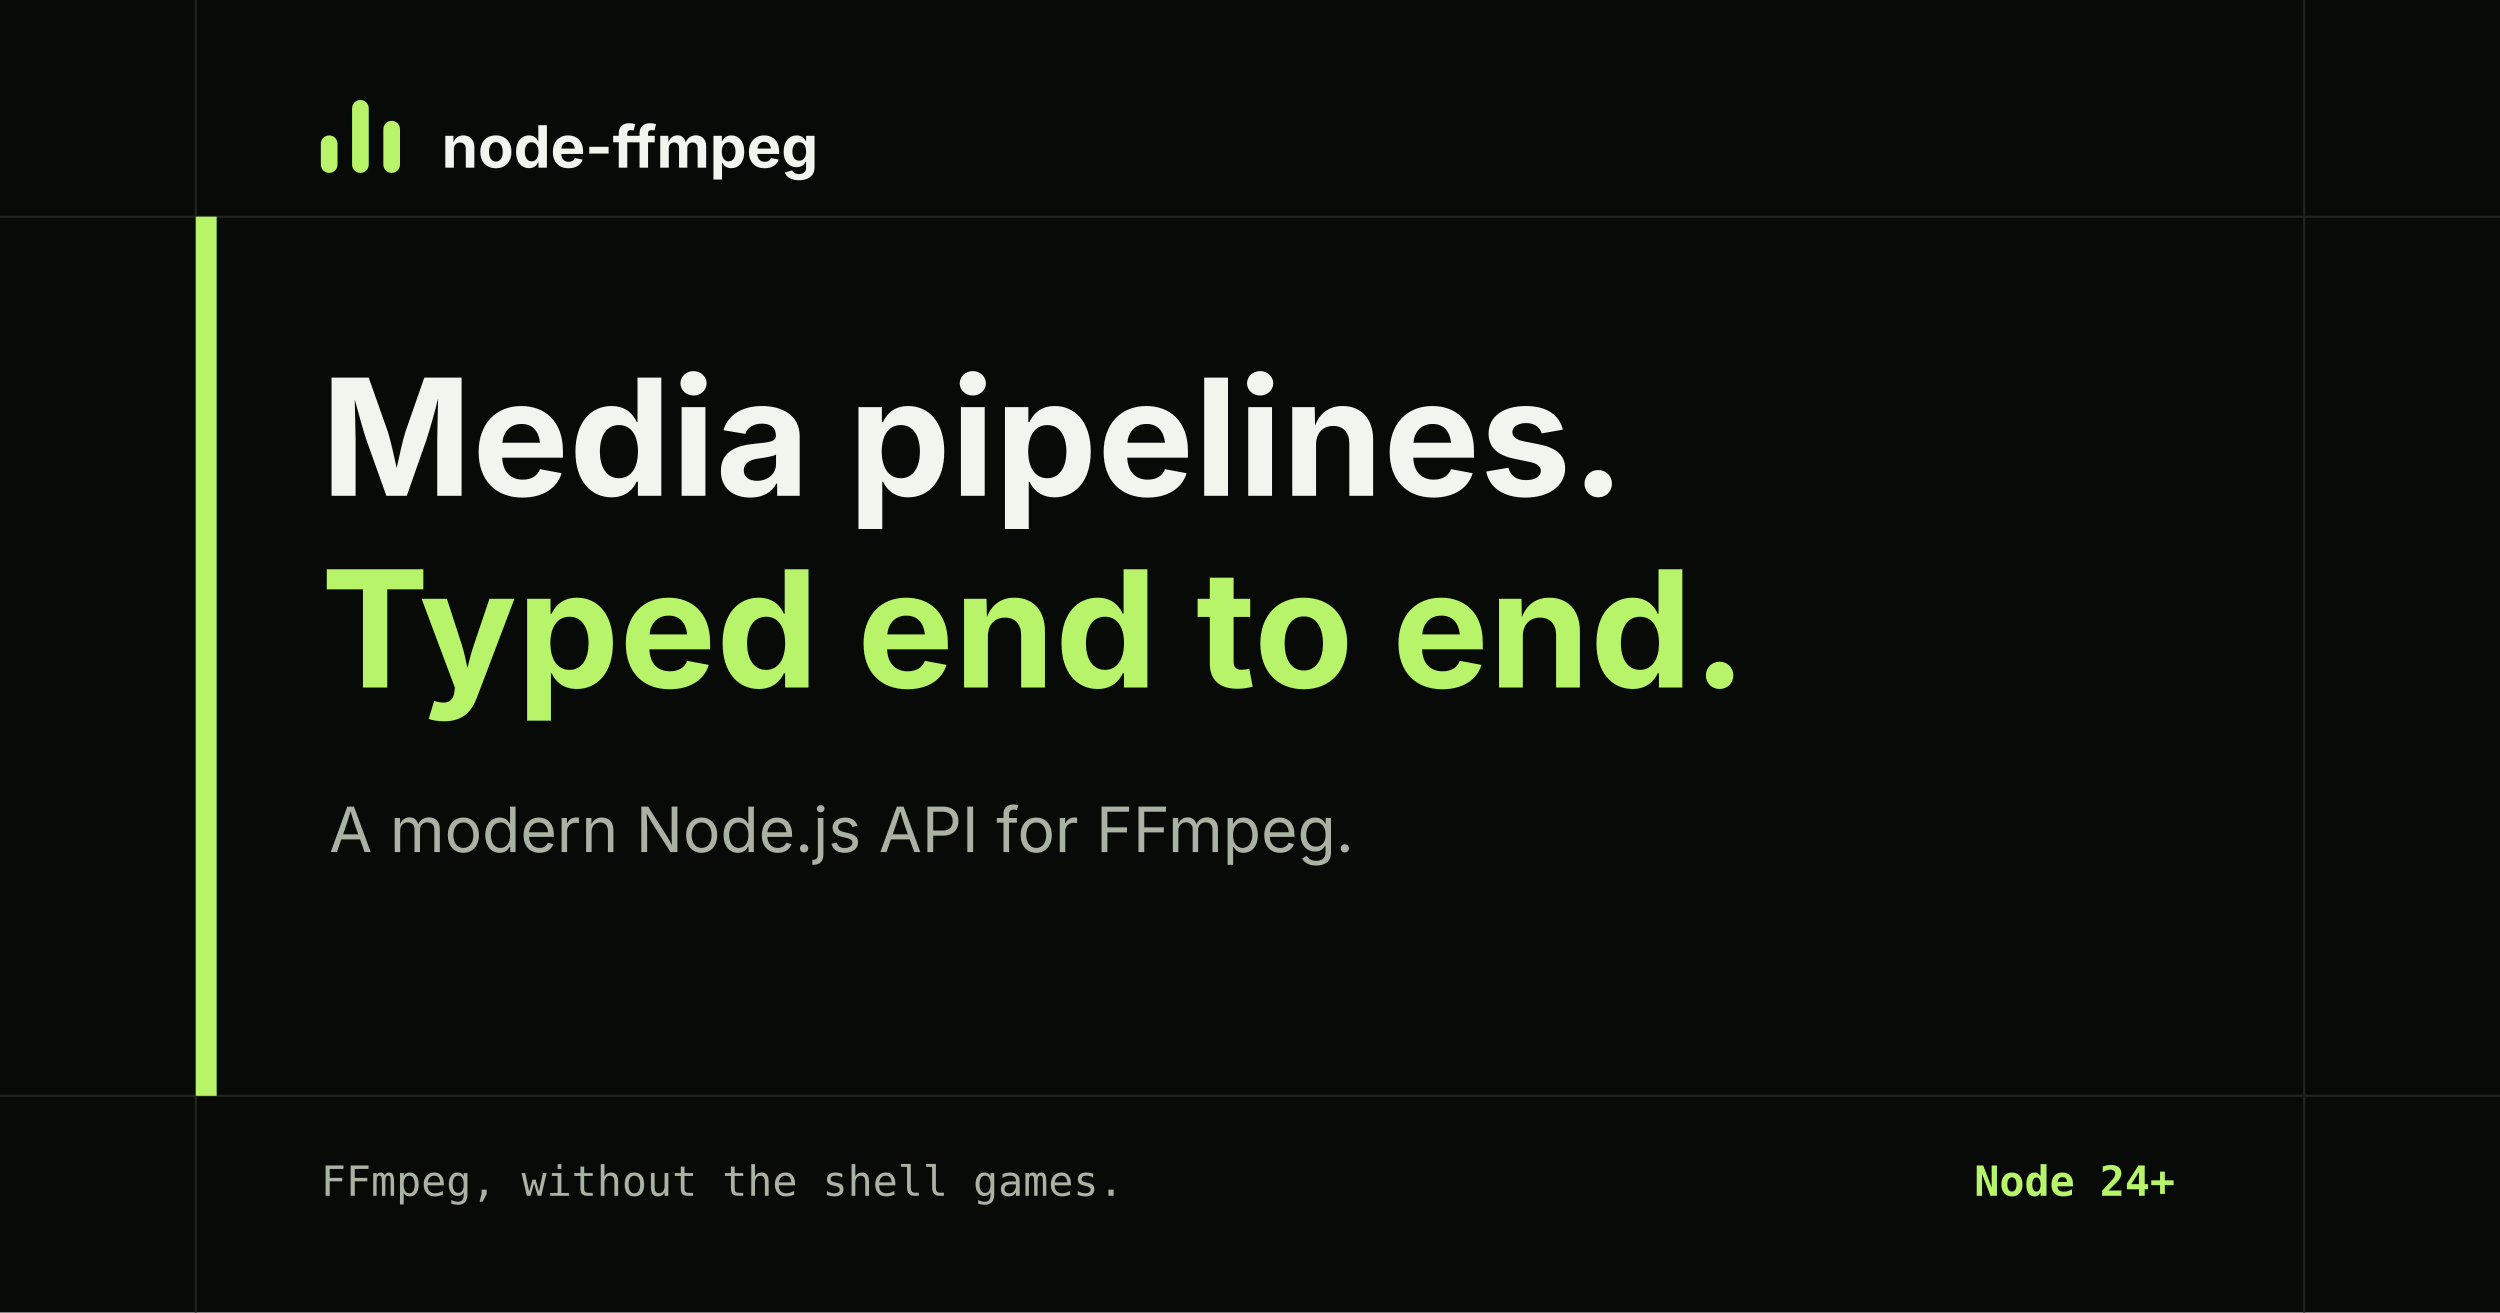
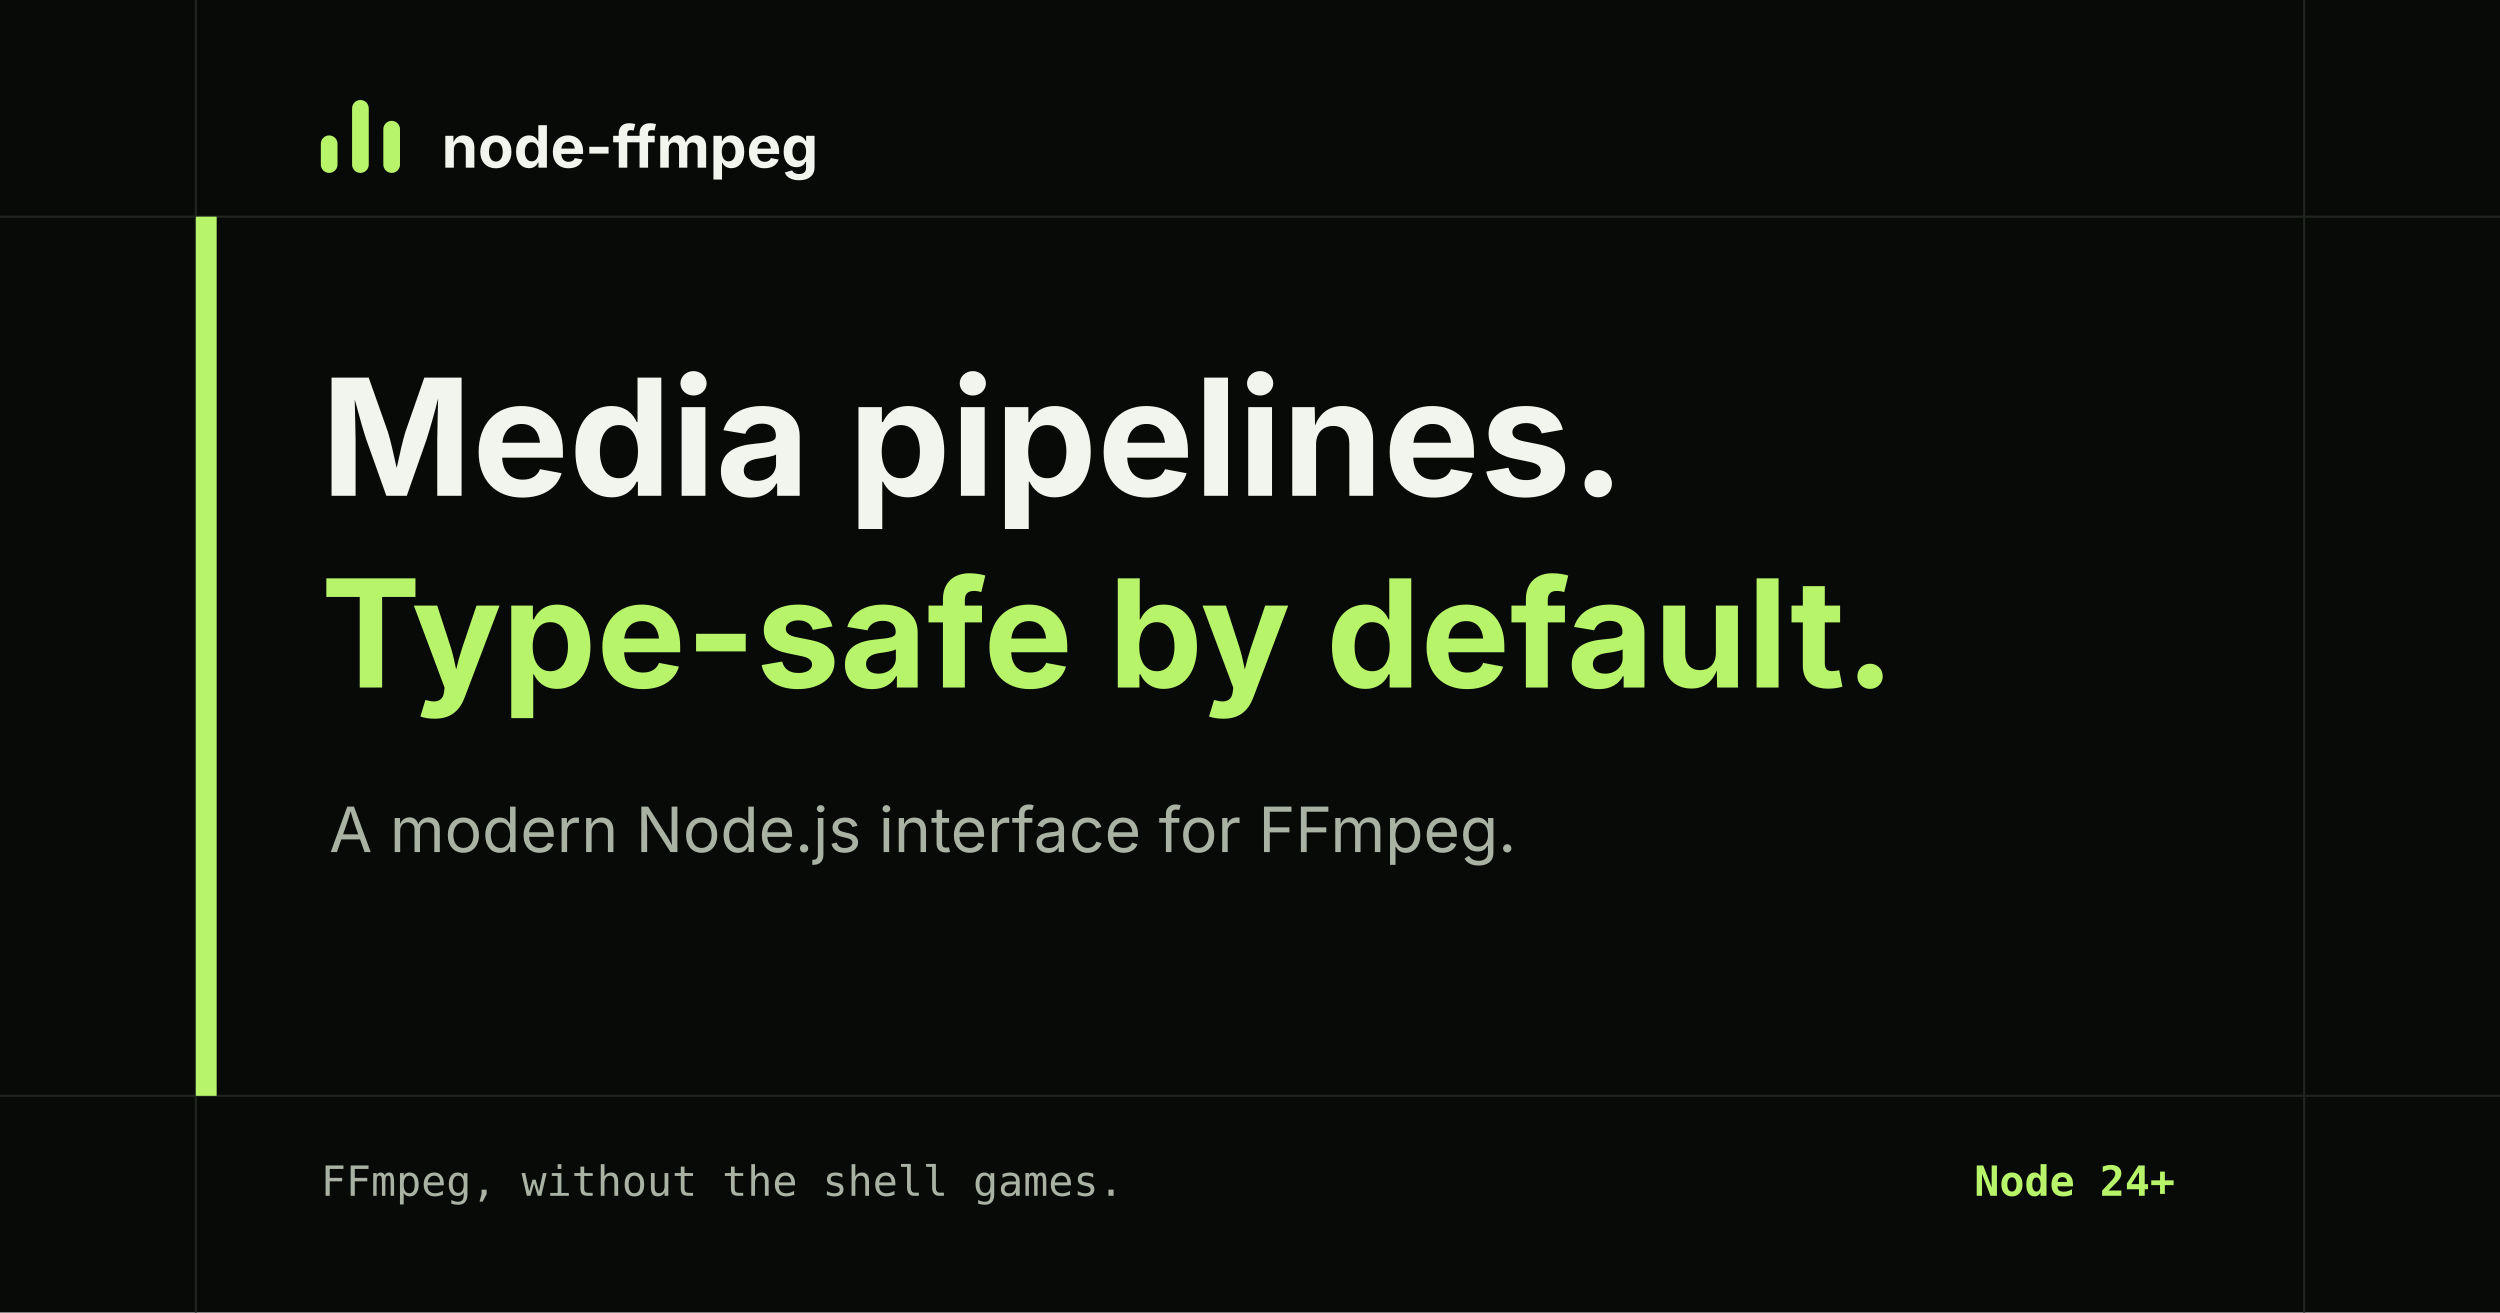
<svg xmlns="http://www.w3.org/2000/svg" width="1200px" height="630px" viewBox="0 0 1200 630" version="1.1">
  <rect x="0" y="0" width="1200" height="630" fill="#080a08" />
  <line stroke="#20261f" stroke-width="1" x1="0" y1="104" x2="1200" y2="104" />
  <line stroke="#20261f" stroke-width="1" x1="0" y1="526" x2="1200" y2="526" />
  <line stroke="#20261f" stroke-width="1" x1="94" y1="0" x2="94" y2="630" />
  <line stroke="#20261f" stroke-width="1" x1="1106" y1="0" x2="1106" y2="630" />
  <rect fill="#b7f46a" x="94" y="104" width="10" height="422" />
  <rect fill="#b7f46a" x="154" y="65" width="8" height="18" rx="4" ry="4" />
  <rect fill="#b7f46a" x="169" y="48" width="8" height="35" rx="4" ry="4" />
  <rect fill="#b7f46a" x="184" y="58" width="8" height="25" rx="4" ry="4" />
  <text fill="#f2f5ed" font-size="28" font-weight="700" font-family="Inter, Arial, sans-serif" x="212" y="70" dominant-baseline="middle">node-ffmpeg</text>
  <text fill="#f2f5ed" font-size="78" font-weight="700" font-family="Inter, Arial, sans-serif" x="154" y="238">Media pipelines.</text>
-   <text fill="#b7f46a" font-size="78" font-weight="700" font-family="Inter, Arial, sans-serif" x="154" y="330">Typed end to end.</text>
-   <text fill="#aab2a4" font-size="30" font-weight="400" font-family="Inter, Arial, sans-serif" x="158" y="409">A modern Node.js API for FFmpeg.</text>
+   <text fill="#b7f46a" font-size="72" font-weight="700" font-family="Inter, Arial, sans-serif" x="154" y="330">Type-safe by default.</text>
+   <text fill="#aab2a4" font-size="30" font-weight="400" font-family="Inter, Arial, sans-serif" x="158" y="409">A modern Node.js interface for FFmpeg.</text>
  <text fill="#aab2a4" font-size="20" font-weight="500" font-family="ui-monospace, SFMono-Regular, Menlo, monospace" x="154" y="574">FFmpeg, without the shell games.</text>
  <text fill="#b7f46a" font-size="20" font-weight="600" font-family="ui-monospace, SFMono-Regular, Menlo, monospace" x="1044" y="574" text-anchor="end">Node 24+</text>
</svg>
